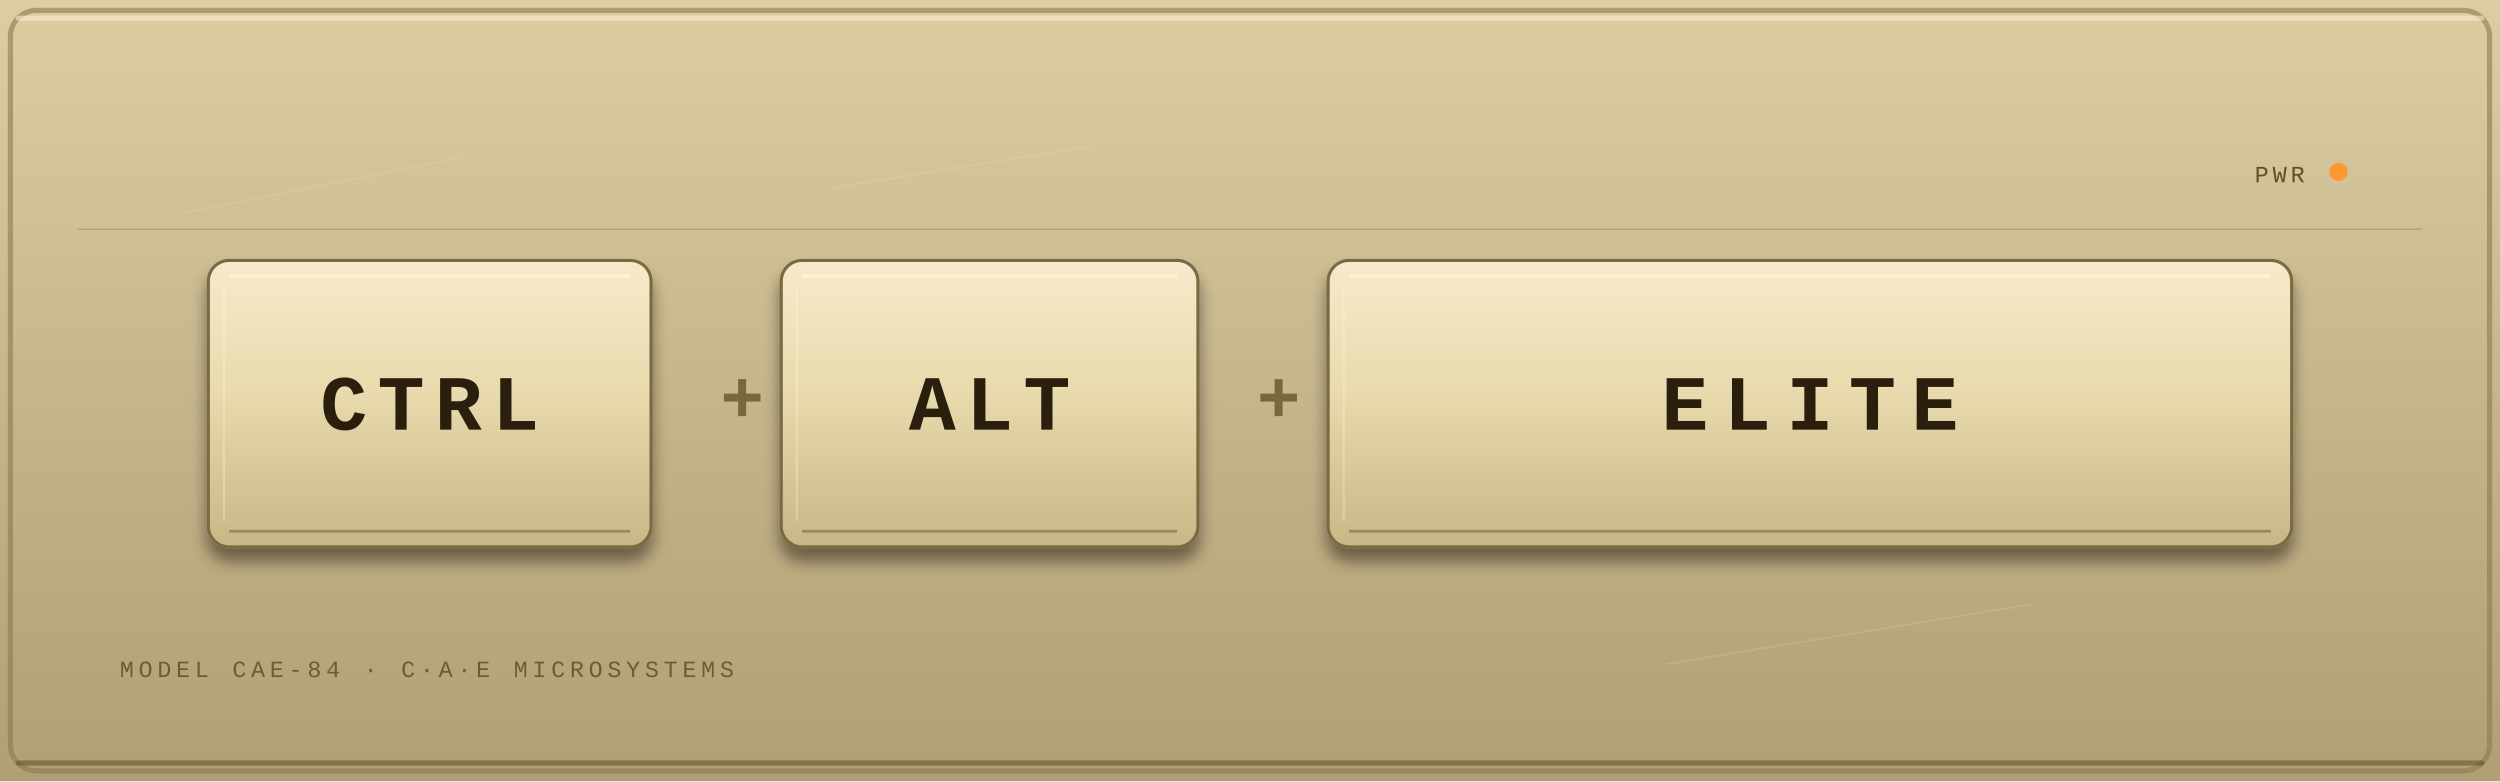
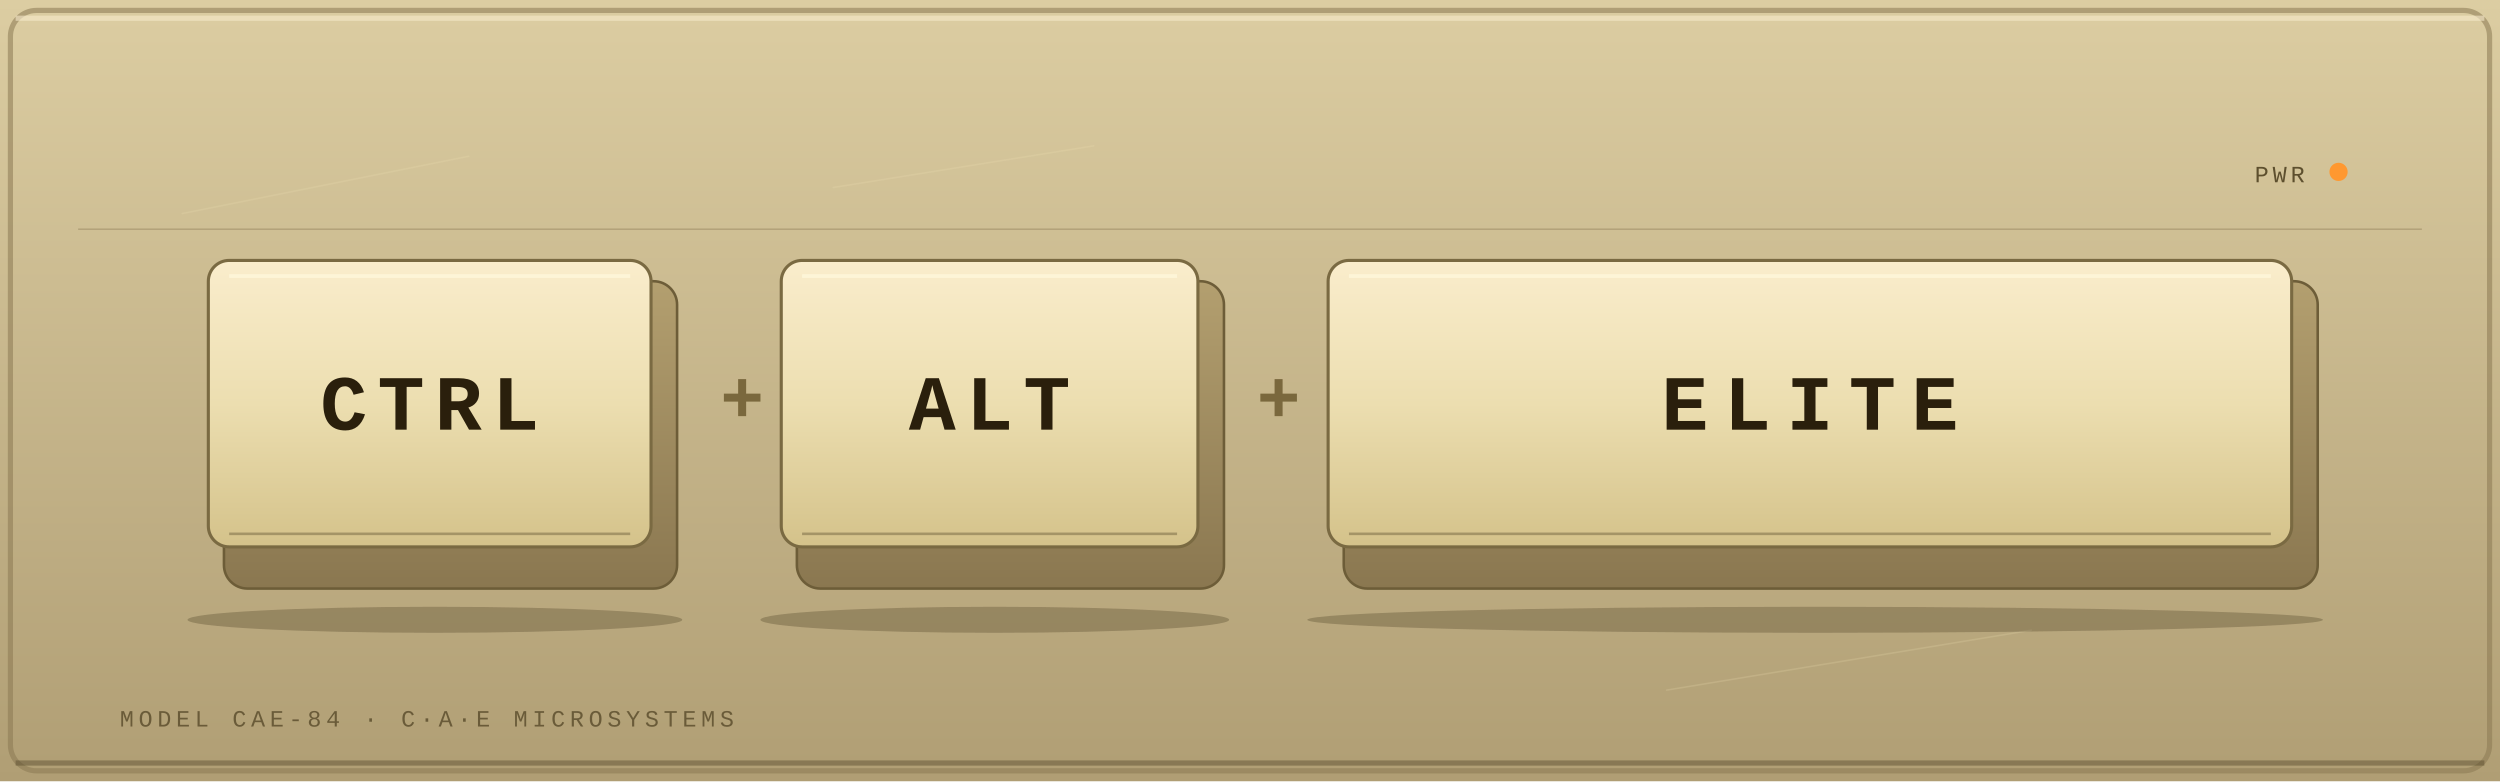
<svg xmlns="http://www.w3.org/2000/svg" viewBox="0 0 960 300" width="960" height="300" role="img" aria-label="CTRL + ALT + ELITE — retro keyboard keys">
  <defs>
    <linearGradient id="capFace" x1="0" y1="0" x2="0" y2="1">
-       <stop offset="0%" stop-color="#f6eacb" />
-       <stop offset="45%" stop-color="#e9dbae" />
-       <stop offset="100%" stop-color="#c8b786" />
+       <stop offset="0%" stop-color="#faedcc" />
+       <stop offset="50%" stop-color="#ecdeb0" />
+       <stop offset="100%" stop-color="#d4c28a" />
    </linearGradient>
-     <linearGradient id="capFaceLit" x1="0" y1="0" x2="0" y2="1">
-       <stop offset="0%" stop-color="#ffe5b0" />
-       <stop offset="100%" stop-color="#d9b770" />
-     </linearGradient>
-     <linearGradient id="deckGrad" x1="0" y1="0" x2="0" y2="1">
-       <stop offset="0%" stop-color="#d5c599" />
-       <stop offset="100%" stop-color="#a8966d" />
+     <linearGradient id="capSide" x1="0" y1="0" x2="0" y2="1">
+       <stop offset="0%" stop-color="#b39f6f" />
+       <stop offset="100%" stop-color="#8a7750" />
    </linearGradient>
    <linearGradient id="bgGrad" x1="0" y1="0" x2="0" y2="1">
      <stop offset="0%" stop-color="#dccda2" />
      <stop offset="100%" stop-color="#b09e74" />
    </linearGradient>
-     <filter id="keyShadow" x="-15%" y="-15%" width="130%" height="150%">
-       <feGaussianBlur in="SourceAlpha" stdDeviation="3" />
-       <feOffset dx="0" dy="5" />
-       <feComponentTransfer>
-         <feFuncA type="linear" slope="0.45" />
-       </feComponentTransfer>
-       <feMerge>
-         <feMergeNode />
-         <feMergeNode in="SourceGraphic" />
-       </feMerge>
-     </filter>
-     <radialGradient id="underGlow" cx="50%" cy="50%" r="60%">
-       <stop offset="0%" stop-color="#ffa640" stop-opacity="0.75" />
-       <stop offset="100%" stop-color="#ffa640" stop-opacity="0" />
-     </radialGradient>
  </defs>
  <rect width="100%" height="100%" fill="url(#bgGrad)" />
-   <rect x="4" y="4" width="952" height="292" rx="10" fill="none" stroke="#8a7952" stroke-width="2" opacity="0.6" />
-   <rect x="6" y="6" width="948" height="2" rx="1" fill="#f6eacb" opacity="0.6" />
-   <rect x="6" y="292" width="948" height="2" rx="1" fill="#4a3e22" opacity="0.45" />
+   <rect x="4" y="4" width="952" height="292" rx="10" fill="none" stroke="#8a7952" stroke-width="2" opacity="0.55" />
+   <rect x="6" y="6" width="948" height="2" fill="#f6eacb" opacity="0.6" />
+   <rect x="6" y="292" width="948" height="2" fill="#4a3e22" opacity="0.4" />
  <g stroke="#f0e1b4" stroke-width="0.6" opacity="0.2" stroke-linecap="round">
    <line x1="70" y1="82" x2="180" y2="60" />
-     <line x1="640" y1="255" x2="780" y2="232" />
+     <line x1="640" y1="265" x2="780" y2="242" />
    <line x1="320" y1="72" x2="420" y2="56" />
  </g>
-   <text x="46" y="260" font-family="'Courier New','Menlo',monospace" font-size="9" fill="#5d4f2e" letter-spacing="1.8" opacity="0.85">MODEL  CAE-84  ·  C·A·E  MICROSYSTEMS</text>
-   <circle cx="898" cy="66" r="3.5" fill="#ff9830">
-     <animate attributeName="opacity" values="1;0.35;1" keyTimes="0;0.5;1" dur="2s" repeatCount="indefinite" />
-   </circle>
+   <text x="46" y="279" font-family="'Courier New','Menlo',monospace" font-size="9" fill="#5d4f2e" letter-spacing="1.8" opacity="0.85">MODEL  CAE-84  ·  C·A·E  MICROSYSTEMS</text>
+   <circle cx="898" cy="66" r="3.5" fill="#ff9830" />
  <text x="885" y="70" text-anchor="end" font-family="'Courier New',monospace" font-size="9" fill="#5d4f2e" letter-spacing="1.5">PWR</text>
  <line x1="30" y1="88" x2="930" y2="88" stroke="#8a7952" stroke-width="0.5" opacity="0.5" />
-   <g>
-     <ellipse cx="165" cy="212" rx="95" ry="8" fill="url(#underGlow)" opacity="0">
-       <animate attributeName="opacity" values="0;0.9;0" keyTimes="0;0.08;0.16" dur="3.6s" begin="0s" repeatCount="indefinite" />
-     </ellipse>
-     <g>
-       <animateTransform attributeName="transform" type="translate" values="0,0; 0,6; 0,0" keyTimes="0;0.08;0.16" dur="3.6s" begin="0s" repeatCount="indefinite" />
-       <rect x="80" y="100" width="170" height="110" rx="8" ry="8" fill="url(#capFace)" stroke="#7a6a42" stroke-width="1.2" filter="url(#keyShadow)" />
-       <rect x="80" y="100" width="170" height="110" rx="8" ry="8" fill="#ffcc73" opacity="0" pointer-events="none">
-         <animate attributeName="opacity" values="0;0.35;0" keyTimes="0;0.08;0.16" dur="3.6s" begin="0s" repeatCount="indefinite" />
-       </rect>
-       <line x1="88" y1="106" x2="242" y2="106" stroke="#fff8dc" stroke-width="1.4" opacity="0.7" />
-       <line x1="88" y1="204" x2="242" y2="204" stroke="#5a4a2a" stroke-width="1" opacity="0.45" />
-       <line x1="86" y1="110" x2="86" y2="200" stroke="#fff8dc" stroke-width="0.8" opacity="0.3" />
-       <text x="165" y="165" text-anchor="middle" font-family="'Courier New','Menlo','Consolas',monospace" font-weight="700" font-size="30" fill="#2a1f0c" letter-spacing="4">CTRL</text>
-     </g>
-   </g>
+   <ellipse cx="167" cy="238" rx="95" ry="5" fill="#4a3e22" opacity="0.32" />
+   <rect x="86" y="108" width="174" height="118" rx="9" ry="9" fill="url(#capSide)" stroke="#6d5d38" stroke-width="1" />
+   <rect x="80" y="100" width="170" height="110" rx="8" ry="8" fill="url(#capFace)" stroke="#7a6a42" stroke-width="1.2" />
+   <line x1="88" y1="106" x2="242" y2="106" stroke="#fff8dc" stroke-width="1.4" opacity="0.75" />
+   <line x1="88" y1="205" x2="242" y2="205" stroke="#5a4a2a" stroke-width="1" opacity="0.4" />
+   <text x="165" y="165" text-anchor="middle" font-family="'Courier New','Menlo','Consolas',monospace" font-weight="700" font-size="30" fill="#2a1f0c" letter-spacing="4">CTRL</text>
  <text x="285" y="162" text-anchor="middle" font-family="'Courier New',monospace" font-weight="700" font-size="28" fill="#7a683d">+</text>
-   <g>
-     <ellipse cx="378" cy="212" rx="88" ry="8" fill="url(#underGlow)" opacity="0">
-       <animate attributeName="opacity" values="0;0.9;0" keyTimes="0;0.08;0.16" dur="3.6s" begin="0.4s" repeatCount="indefinite" />
-     </ellipse>
-     <g>
-       <animateTransform attributeName="transform" type="translate" values="0,0; 0,6; 0,0" keyTimes="0;0.08;0.16" dur="3.6s" begin="0.4s" repeatCount="indefinite" />
-       <rect x="300" y="100" width="160" height="110" rx="8" ry="8" fill="url(#capFace)" stroke="#7a6a42" stroke-width="1.2" filter="url(#keyShadow)" />
-       <rect x="300" y="100" width="160" height="110" rx="8" ry="8" fill="#ffcc73" opacity="0" pointer-events="none">
-         <animate attributeName="opacity" values="0;0.35;0" keyTimes="0;0.08;0.16" dur="3.6s" begin="0.4s" repeatCount="indefinite" />
-       </rect>
-       <line x1="308" y1="106" x2="452" y2="106" stroke="#fff8dc" stroke-width="1.4" opacity="0.7" />
-       <line x1="308" y1="204" x2="452" y2="204" stroke="#5a4a2a" stroke-width="1" opacity="0.45" />
-       <line x1="306" y1="110" x2="306" y2="200" stroke="#fff8dc" stroke-width="0.8" opacity="0.3" />
-       <text x="380" y="165" text-anchor="middle" font-family="'Courier New','Menlo','Consolas',monospace" font-weight="700" font-size="30" fill="#2a1f0c" letter-spacing="4">ALT</text>
-     </g>
-   </g>
+   <ellipse cx="382" cy="238" rx="90" ry="5" fill="#4a3e22" opacity="0.32" />
+   <rect x="306" y="108" width="164" height="118" rx="9" ry="9" fill="url(#capSide)" stroke="#6d5d38" stroke-width="1" />
+   <rect x="300" y="100" width="160" height="110" rx="8" ry="8" fill="url(#capFace)" stroke="#7a6a42" stroke-width="1.2" />
+   <line x1="308" y1="106" x2="452" y2="106" stroke="#fff8dc" stroke-width="1.4" opacity="0.75" />
+   <line x1="308" y1="205" x2="452" y2="205" stroke="#5a4a2a" stroke-width="1" opacity="0.4" />
+   <text x="380" y="165" text-anchor="middle" font-family="'Courier New','Menlo','Consolas',monospace" font-weight="700" font-size="30" fill="#2a1f0c" letter-spacing="4">ALT</text>
  <text x="491" y="162" text-anchor="middle" font-family="'Courier New',monospace" font-weight="700" font-size="28" fill="#7a683d">+</text>
-   <g>
-     <ellipse cx="695" cy="212" rx="185" ry="8" fill="url(#underGlow)" opacity="0">
-       <animate attributeName="opacity" values="0;0.9;0" keyTimes="0;0.08;0.16" dur="3.6s" begin="0.8s" repeatCount="indefinite" />
-     </ellipse>
-     <g>
-       <animateTransform attributeName="transform" type="translate" values="0,0; 0,6; 0,0" keyTimes="0;0.08;0.16" dur="3.6s" begin="0.8s" repeatCount="indefinite" />
-       <rect x="510" y="100" width="370" height="110" rx="8" ry="8" fill="url(#capFace)" stroke="#7a6a42" stroke-width="1.2" filter="url(#keyShadow)" />
-       <rect x="510" y="100" width="370" height="110" rx="8" ry="8" fill="#ffcc73" opacity="0" pointer-events="none">
-         <animate attributeName="opacity" values="0;0.35;0" keyTimes="0;0.08;0.16" dur="3.6s" begin="0.8s" repeatCount="indefinite" />
-       </rect>
-       <line x1="518" y1="106" x2="872" y2="106" stroke="#fff8dc" stroke-width="1.4" opacity="0.7" />
-       <line x1="518" y1="204" x2="872" y2="204" stroke="#5a4a2a" stroke-width="1" opacity="0.45" />
-       <line x1="516" y1="110" x2="516" y2="200" stroke="#fff8dc" stroke-width="0.8" opacity="0.3" />
-       <text x="695" y="165" text-anchor="middle" font-family="'Courier New','Menlo','Consolas',monospace" font-weight="700" font-size="30" fill="#2a1f0c" letter-spacing="6">ELITE</text>
-     </g>
-   </g>
+   <ellipse cx="697" cy="238" rx="195" ry="5" fill="#4a3e22" opacity="0.32" />
+   <rect x="516" y="108" width="374" height="118" rx="9" ry="9" fill="url(#capSide)" stroke="#6d5d38" stroke-width="1" />
+   <rect x="510" y="100" width="370" height="110" rx="8" ry="8" fill="url(#capFace)" stroke="#7a6a42" stroke-width="1.2" />
+   <line x1="518" y1="106" x2="872" y2="106" stroke="#fff8dc" stroke-width="1.4" opacity="0.75" />
+   <line x1="518" y1="205" x2="872" y2="205" stroke="#5a4a2a" stroke-width="1" opacity="0.4" />
+   <text x="695" y="165" text-anchor="middle" font-family="'Courier New','Menlo','Consolas',monospace" font-weight="700" font-size="30" fill="#2a1f0c" letter-spacing="6">ELITE</text>
</svg>
